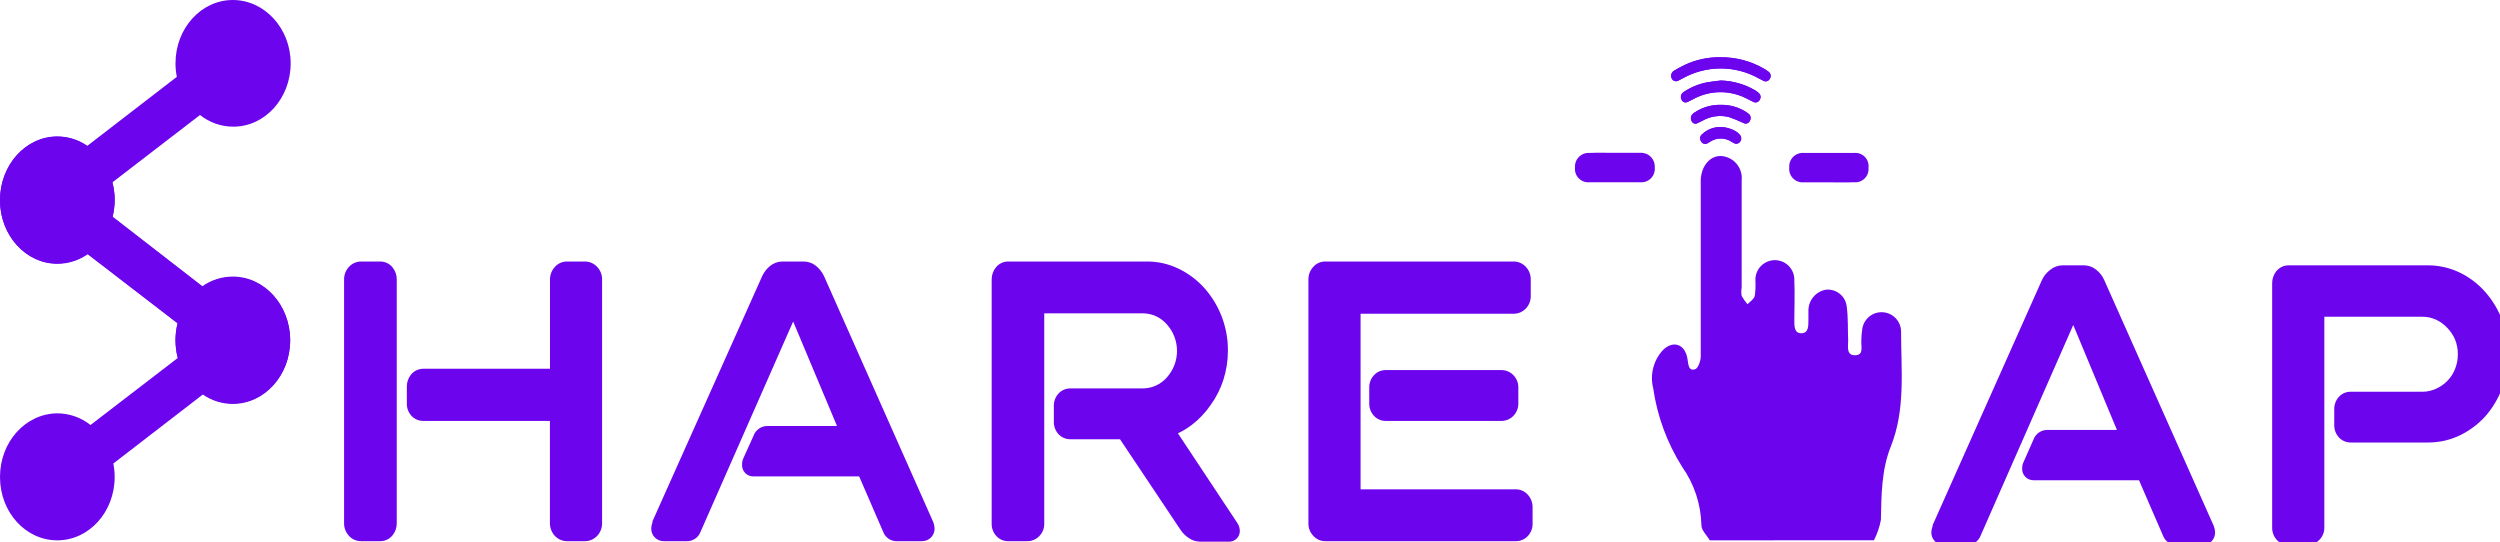
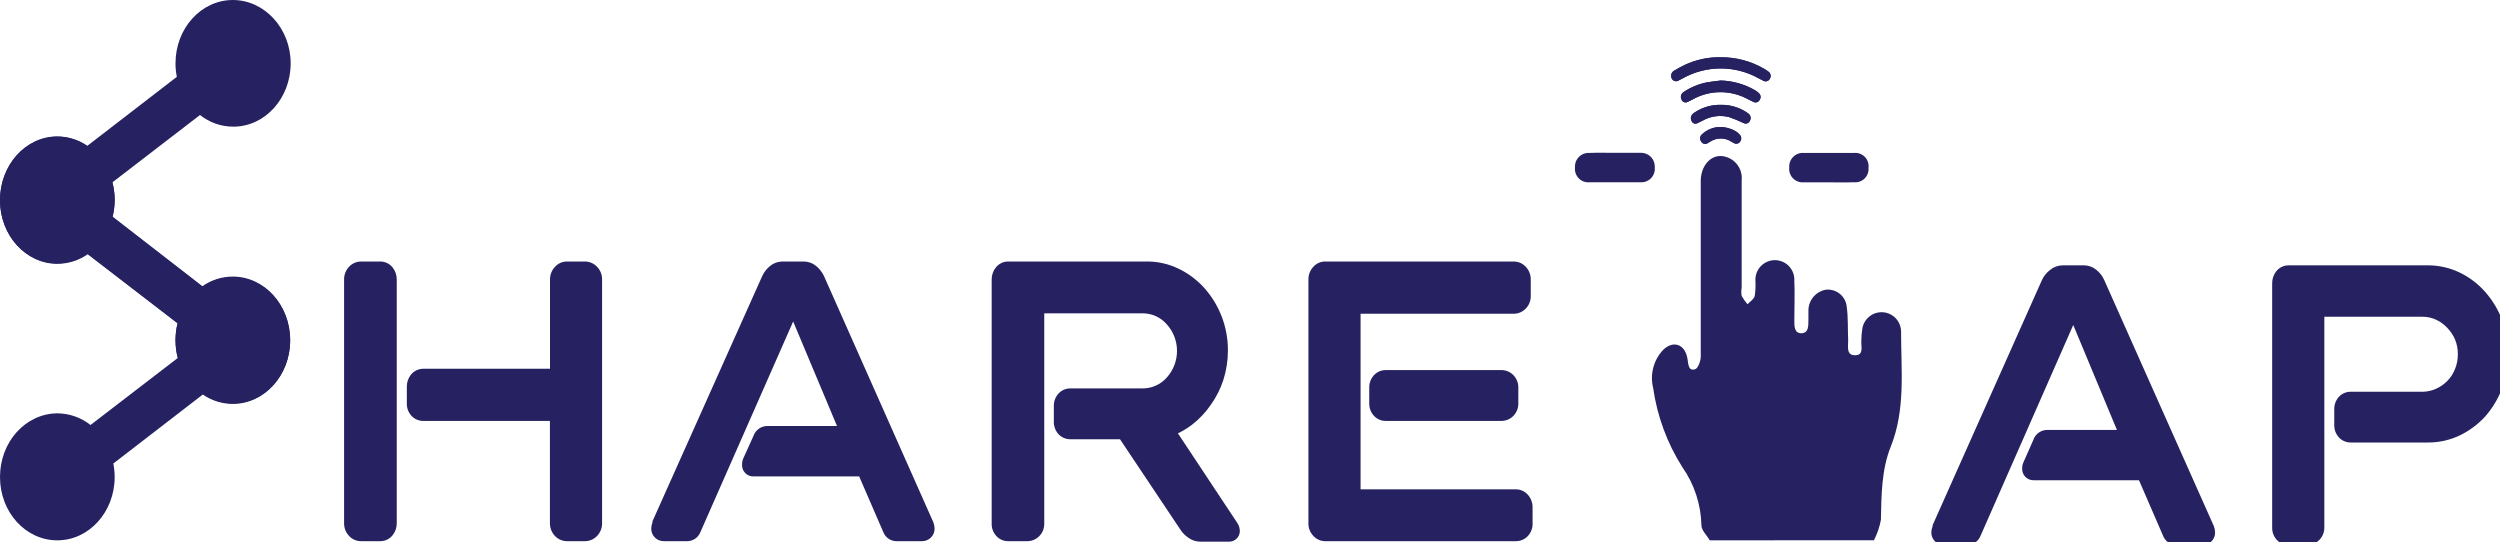
<svg xmlns="http://www.w3.org/2000/svg" id="Layer_1" data-name="Layer 1" viewBox="0 0 300 65">
  <defs>
-     <style>.cls-1{fill:#6c04ee;}</style>
+     <style>.cls-1{fill:#262262;}</style>
  </defs>
  <path class="cls-1" d="M206.44,6.87a9.71,9.71,0,0,0-4.26.92,14.52,14.52,0,0,0-1.34.73.71.71,0,0,0-.23.9.56.56,0,0,0,.77.27l.52-.27a9.36,9.36,0,0,1,9.17,0c.2.11.4.22.6.31a.57.57,0,0,0,.73-.31.62.62,0,0,0-.19-.82,4.52,4.52,0,0,0-.51-.34A10.25,10.25,0,0,0,206.44,6.87Zm.07,2.79c-.55.07-1.11.12-1.66.22A7.58,7.58,0,0,0,202,11.06a.68.68,0,0,0-.23.88.51.51,0,0,0,.73.29,5.6,5.6,0,0,0,.55-.27,6.86,6.86,0,0,1,6.55-.13c.28.14.55.29.84.42a.55.55,0,0,0,.71-.27.62.62,0,0,0-.12-.82,2.19,2.19,0,0,0-.46-.34A8.7,8.7,0,0,0,206.51,9.66Zm0,2.92a5.46,5.46,0,0,0-3.1.87,1.35,1.35,0,0,0-.35.28.68.68,0,0,0-.08.79.49.49,0,0,0,.68.27c.21-.09.41-.2.61-.3a4.32,4.32,0,0,1,3.2-.44,16.12,16.12,0,0,1,1.73.71.54.54,0,0,0,.77-.27.65.65,0,0,0-.18-.86,1.37,1.37,0,0,0-.21-.15A5.42,5.42,0,0,0,206.54,12.58Zm-.19,2.66a3.17,3.17,0,0,0-2.1.88.62.62,0,0,0-.12.81.54.54,0,0,0,.76.26,1.83,1.83,0,0,0,.3-.18,2.34,2.34,0,0,1,2.62,0,3,3,0,0,0,.35.19.56.56,0,0,0,.7-.28.61.61,0,0,0-.08-.76,2,2,0,0,0-.44-.39A3.71,3.71,0,0,0,206.35,15.24Z" />
  <path class="cls-1" d="M206.44,6.87a10.25,10.25,0,0,1,5.26,1.38,4.52,4.52,0,0,1,.51.34.62.62,0,0,1,.19.82.57.57,0,0,1-.73.31c-.2-.09-.4-.2-.6-.31a9.36,9.36,0,0,0-9.17,0l-.52.27a.56.56,0,0,1-.77-.27.71.71,0,0,1,.23-.9,14.52,14.52,0,0,1,1.34-.73A9.71,9.71,0,0,1,206.44,6.87Z" />
  <path class="cls-1" d="M206.51,9.66a8.7,8.7,0,0,1,4.09,1.16,2.19,2.19,0,0,1,.46.34.62.62,0,0,1,.12.82.55.55,0,0,1-.71.27c-.29-.13-.56-.28-.84-.42a6.86,6.86,0,0,0-6.55.13,5.6,5.6,0,0,1-.55.27.51.51,0,0,1-.73-.29.68.68,0,0,1,.23-.88,7.58,7.58,0,0,1,2.82-1.18C205.4,9.78,206,9.73,206.51,9.66Z" />
  <path class="cls-1" d="M206.54,12.58a5.42,5.42,0,0,1,3.07.9,1.37,1.37,0,0,1,.21.15.65.65,0,0,1,.18.86.54.54,0,0,1-.77.27,16.12,16.12,0,0,0-1.73-.71,4.32,4.32,0,0,0-3.2.44c-.2.1-.4.21-.61.3a.49.49,0,0,1-.68-.27.68.68,0,0,1,.08-.79,1.35,1.35,0,0,1,.35-.28A5.46,5.46,0,0,1,206.54,12.58Z" />
  <path class="cls-1" d="M206.35,15.24a3.71,3.71,0,0,1,2,.55,2,2,0,0,1,.44.39.61.61,0,0,1,.08.76.56.56,0,0,1-.7.28,3,3,0,0,1-.35-.19,2.34,2.34,0,0,0-2.62,0,1.83,1.83,0,0,1-.3.18.54.54,0,0,1-.76-.26.62.62,0,0,1,.12-.81A3.17,3.17,0,0,1,206.35,15.24Z" />
  <path class="cls-1" d="M205.17,64.84c-.34-.6-1-1.2-1-1.8a12.64,12.64,0,0,0-2.3-7,24.11,24.11,0,0,1-3.49-9.47,4.94,4.94,0,0,1,1.21-4.6c1.25-1.18,2.64-.64,2.91,1.11.11.66.11,1.5.93,1.22.34-.11.66-1,.66-1.51,0-6.71,0-13.42,0-20.13,0-.37,0-.74,0-1.12.09-1.66,1.13-2.86,2.43-2.82A2.65,2.65,0,0,1,209,21.65c0,4.29,0,8.57,0,12.86a2.84,2.84,0,0,0,0,1,6.09,6.09,0,0,0,.7,1c.3-.32.76-.59.87-1a8.88,8.88,0,0,0,.08-1.8,2.34,2.34,0,1,1,4.67,0c.07,1.58,0,3.17,0,4.75,0,.71,0,1.55.86,1.53s.82-.88.83-1.59c0-.37,0-.74,0-1.11a2.54,2.54,0,0,1,2.12-2.53,2.28,2.28,0,0,1,2.48,2.06c.18,1.33.11,2.69.17,4,0,.73-.25,1.83.83,1.81s.7-1,.75-1.74a9.2,9.2,0,0,1,.11-1.39,2.34,2.34,0,0,1,4.66.33c0,4.62.55,9.31-1.24,13.77-1.11,2.78-1.12,5.79-1.18,8.78a8.8,8.8,0,0,1-.84,2.45Z" />
  <path class="cls-1" d="M193.92,18.34c1,0,1.94,0,2.91,0a1.65,1.65,0,0,1,1.74,1.77,1.61,1.61,0,0,1-1.74,1.76c-2,0-4,0-6.06,0A1.6,1.6,0,0,1,189,20.12a1.64,1.64,0,0,1,1.74-1.77C191.82,18.31,192.87,18.34,193.92,18.34Z" />
  <path class="cls-1" d="M219.33,21.88c-1,0-1.94,0-2.9,0a1.61,1.61,0,0,1-1.72-1.78,1.63,1.63,0,0,1,1.75-1.75c2,0,4,0,6.06,0a1.59,1.59,0,0,1,1.7,1.78,1.59,1.59,0,0,1-1.74,1.74C221.43,21.91,220.38,21.88,219.33,21.88Z" />
  <path class="cls-1" d="M27.94,33.19a6.38,6.38,0,0,0-3.69,1.18l-10.76-8.3a8.51,8.51,0,0,0,.27-2.1,8.43,8.43,0,0,0-.27-2.09L24,13.8a6.4,6.4,0,0,0,4,1.4c3.8,0,6.88-3.4,6.88-7.6S31.74,0,27.94,0s-6.88,3.4-6.88,7.6a7.81,7.81,0,0,0,.16,1.62L10.48,17.5a6.4,6.4,0,0,0-3.6-1.13C3.08,16.37,0,19.78,0,24s3.08,7.61,6.88,7.61a6.4,6.4,0,0,0,3.6-1.13L21.3,38.8a8.1,8.1,0,0,0-.24,2c0,4.2,3.08,7.6,6.88,7.6s6.88-3.4,6.88-7.6S31.74,33.19,27.94,33.19Z" />
  <path class="cls-1" d="M6.88,31.66a6.39,6.39,0,0,0,3.69-1.19l10.76,8.3a8.26,8.26,0,0,0,0,4.19L10.86,51a6.45,6.45,0,0,0-4-1.4C3.08,49.64,0,53,0,57.24s3.08,7.6,6.88,7.6,6.88-3.4,6.88-7.6a8.72,8.72,0,0,0-.16-1.62l10.74-8.28a6.3,6.3,0,0,0,3.6,1.13c3.8,0,6.88-3.41,6.88-7.6s-3.08-7.6-6.88-7.6a6.37,6.37,0,0,0-3.6,1.12L13.52,26a8.61,8.61,0,0,0,.24-2c0-4.19-3.08-7.6-6.88-7.6S0,19.86,0,24.05,3.08,31.66,6.88,31.66Z" />
  <path class="cls-1" d="M42.29,33.55a1.21,1.21,0,0,1,.3-.83,1,1,0,0,1,.74-.34h2.3a.9.9,0,0,1,.71.34,1.29,1.29,0,0,1,.27.83V62.78a1.26,1.26,0,0,1-.27.82.87.87,0,0,1-.71.34h-2.3a.94.94,0,0,1-.74-.34,1.18,1.18,0,0,1-.3-.82Zm7.53,12.9a1.29,1.29,0,0,1,.27-.83.91.91,0,0,1,.72-.33H67V33.55a1.22,1.22,0,0,1,.31-.83,1,1,0,0,1,.7-.34h2.19a1,1,0,0,1,.76.34,1.22,1.22,0,0,1,.31.83V62.78a1.19,1.19,0,0,1-.31.82,1,1,0,0,1-.76.34H68a.92.92,0,0,1-.7-.34,1.19,1.19,0,0,1-.31-.82V49.51H50.81a.92.92,0,0,1-.72-.31,1.15,1.15,0,0,1-.27-.79Z" />
  <path class="cls-1" d="M70.17,64.94H68a2,2,0,0,1-1.44-.66,2.21,2.21,0,0,1-.57-1.5V50.51H50.81a1.91,1.91,0,0,1-1.46-.64,2.11,2.11,0,0,1-.53-1.46v-2a2.27,2.27,0,0,1,.5-1.46,1.93,1.93,0,0,1,1.49-.7H66V33.55a2.17,2.17,0,0,1,.57-1.5A1.93,1.93,0,0,1,68,31.38h2.19a2,2,0,0,1,1.49.67,2.13,2.13,0,0,1,.57,1.5V62.78a2.16,2.16,0,0,1-.57,1.5A2,2,0,0,1,70.17,64.94ZM67,48.51h1V62.78a.2.2,0,0,0,0,.15h2.15a.17.17,0,0,0,.06-.16V33.55c0-.1,0-.13,0-.15l-2.21,0s0,.07,0,.17V46.29H50.83s0,.05,0,.16v2a.45.45,0,0,0,0,.12ZM45.63,64.94h-2.3a1.93,1.93,0,0,1-1.48-.67,2.16,2.16,0,0,1-.56-1.49V33.55a2.2,2.2,0,0,1,.56-1.5,2,2,0,0,1,1.48-.67h2.3a1.9,1.9,0,0,1,1.48.71,2.27,2.27,0,0,1,.5,1.46V62.78a2.24,2.24,0,0,1-.5,1.45A1.87,1.87,0,0,1,45.63,64.94Zm-.07-31.59-2.23,0a.33.33,0,0,0,0,.17V62.78c0,.11,0,.14.05.15H45.6s0-.06,0-.16V33.55A.31.31,0,0,0,45.56,33.35Z" />
  <path class="cls-1" d="M111.08,63a3.59,3.59,0,0,1,.11.43.48.48,0,0,1-.55.55h-3.1a.71.71,0,0,1-.67-.49l-3.15-7.28H90.44c-.26,0-.39-.14-.39-.43a.67.67,0,0,1,.06-.3l1.21-2.69a.83.83,0,0,1,.83-.61H102L95.2,36.05,83.13,63.45a.7.7,0,0,1-.66.49H79.7a.48.48,0,0,1-.55-.55,3.59,3.59,0,0,1,.11-.43L92.38,33.55a2.24,2.24,0,0,1,.63-.83,1.38,1.38,0,0,1,.86-.34h2.6a1.38,1.38,0,0,1,.86.34,2.24,2.24,0,0,1,.63.83Z" />
  <path class="cls-1" d="M110.64,64.94h-3.1A1.7,1.7,0,0,1,106,63.86l-2.9-6.69H90.44a1.34,1.34,0,0,1-1.39-1.43A1.69,1.69,0,0,1,89.2,55l1.21-2.68a1.77,1.77,0,0,1,1.74-1.2h8.29L95.18,38.58,84.05,63.85a1.71,1.71,0,0,1-1.58,1.09H79.7a1.49,1.49,0,0,1-1.55-1.55,2.34,2.34,0,0,1,.15-.72l0-.12L91.46,33.14a3.39,3.39,0,0,1,.92-1.2,2.34,2.34,0,0,1,1.49-.56h2.6a2.34,2.34,0,0,1,1.49.56,3.56,3.56,0,0,1,.92,1.19L112,62.67a2.52,2.52,0,0,1,.15.72A1.49,1.49,0,0,1,110.64,64.94Zm-2.9-2H110L97.05,34a1.19,1.19,0,0,0-.35-.45.51.51,0,0,0-.23-.12h-2.6a.51.51,0,0,0-.23.12,1.15,1.15,0,0,0-.35.46l-12.93,29h1.9l13-29.42,8.23,19.62-11.22,0-.91,2h13.06ZM91,55.85Z" />
  <path class="cls-1" d="M120.05,33.55a1.29,1.29,0,0,1,.27-.83.92.92,0,0,1,.72-.34h16.6a7.71,7.71,0,0,1,3.41.77,8.89,8.89,0,0,1,2.76,2.08,10,10,0,0,1,2.58,6.82,10.46,10.46,0,0,1-.5,3.24A9.86,9.86,0,0,1,144.51,48a9.39,9.39,0,0,1-2.11,2.11,7.71,7.71,0,0,1-2.6,1.25l7.86,11.87a.82.82,0,0,1,.11.42c0,.21-.11.31-.33.31H144a1.41,1.41,0,0,1-.8-.28,2.2,2.2,0,0,1-.69-.7l-7.53-11.31h-6.47a.9.9,0,0,1-.72-.31,1.11,1.11,0,0,1-.28-.79v-1.9a1.11,1.11,0,0,1,.28-.79.9.9,0,0,1,.72-.31h8.63A4.83,4.83,0,0,0,140.71,46a5.77,5.77,0,0,0,0-7.83,4.83,4.83,0,0,0-3.62-1.59H124.31V62.84a1.07,1.07,0,0,1-.31.79,1,1,0,0,1-.75.31H121a.92.92,0,0,1-.72-.31,1.13,1.13,0,0,1-.27-.79Z" />
  <path class="cls-1" d="M147.44,65H144a2.43,2.43,0,0,1-1.35-.44,3.46,3.46,0,0,1-1-1L134.4,52.71h-5.94a1.93,1.93,0,0,1-1.47-.64,2.16,2.16,0,0,1-.53-1.46v-1.9a2.12,2.12,0,0,1,.54-1.46,1.89,1.89,0,0,1,1.46-.64h8.63a3.84,3.84,0,0,0,2.9-1.28,4.77,4.77,0,0,0,0-6.44,3.82,3.82,0,0,0-2.9-1.29H125.31V62.84a2.07,2.07,0,0,1-.6,1.5,2,2,0,0,1-1.46.6H121a1.89,1.89,0,0,1-1.46-.64,2.12,2.12,0,0,1-.54-1.46V33.55a2.3,2.3,0,0,1,.51-1.47,1.9,1.9,0,0,1,1.49-.7h16.6a8.62,8.62,0,0,1,3.84.87,9.94,9.94,0,0,1,3.08,2.31,11.2,11.2,0,0,1,2.83,7.49,11.57,11.57,0,0,1-.55,3.55,10.9,10.9,0,0,1-1.52,3A10.51,10.51,0,0,1,143,51a9.45,9.45,0,0,1-1.65,1l7.15,10.79a1.79,1.79,0,0,1,.28,1A1.28,1.28,0,0,1,147.44,65ZM134.93,50.71h.54l7.82,11.76a1.49,1.49,0,0,0,.41.42A.52.52,0,0,0,144,63h2.33L138.2,50.79l1.35-.35a6.87,6.87,0,0,0,2.26-1.1,8.47,8.47,0,0,0,1.89-1.89A9.23,9.23,0,0,0,144.94,45a9.41,9.41,0,0,0,.45-2.93,9,9,0,0,0-2.32-6.15,7.93,7.93,0,0,0-2.46-1.85,6.77,6.77,0,0,0-3-.67H121.05s0,.06,0,.17V62.84a.44.44,0,0,0,0,.12l2.19,0,.06-.1V35.6h13.78a5.84,5.84,0,0,1,4.35,1.9,6.79,6.79,0,0,1,0,9.21,5.84,5.84,0,0,1-4.35,1.9h-8.63s0,0,0,.1v1.9a.22.22,0,0,0,0,.12Z" />
  <path class="cls-1" d="M162.27,59.72h19.65a.92.92,0,0,1,.69.34,1.18,1.18,0,0,1,.3.82v2a1.11,1.11,0,0,1-.3.76.92.92,0,0,1-.69.34H159a.9.9,0,0,1-.69-.34,1.11,1.11,0,0,1-.3-.76V33.55a1.21,1.21,0,0,1,.3-.83.94.94,0,0,1,.69-.34h22.64a1,1,0,0,1,.75.34,1.21,1.21,0,0,1,.3.83v2a1.13,1.13,0,0,1-.3.77,1,1,0,0,1-.75.33H162.27Zm3-13.21a1.09,1.09,0,0,1,.28-.79.9.9,0,0,1,.72-.31H180.2a.92.92,0,0,1,.69.31,1.07,1.07,0,0,1,.31.79v1.9a1.09,1.09,0,0,1-.31.79.92.92,0,0,1-.69.31H166.31a.9.9,0,0,1-.72-.31,1.11,1.11,0,0,1-.28-.79Z" />
  <path class="cls-1" d="M181.92,64.94H159a1.9,1.9,0,0,1-1.43-.67,2.08,2.08,0,0,1-.56-1.43V33.55a2.18,2.18,0,0,1,.56-1.5,1.9,1.9,0,0,1,1.43-.67h22.64a2,2,0,0,1,1.49.67,2.18,2.18,0,0,1,.56,1.5v2a2.1,2.1,0,0,1-.56,1.44,2,2,0,0,1-1.49.66H163.27V58.72h18.65a1.9,1.9,0,0,1,1.43.66,2.2,2.2,0,0,1,.56,1.5v2a2.08,2.08,0,0,1-.56,1.43A1.91,1.91,0,0,1,181.92,64.94ZM159,33.38s0,.06,0,.17V62.84s0,0,0,.09h22.87a.51.51,0,0,1,0-.1v-2a.23.23,0,0,0,0-.16H161.27V35.6h20.37a.13.13,0,0,0,.05-.1v-2c0-.11,0-.14-.05-.16Zm21.2,17.13H166.31a1.89,1.89,0,0,1-1.46-.64,2.12,2.12,0,0,1-.54-1.46v-1.9a2.12,2.12,0,0,1,.54-1.46,1.89,1.89,0,0,1,1.46-.64H180.2a2,2,0,0,1,1.4.6,2.09,2.09,0,0,1,.6,1.5v1.9a2.09,2.09,0,0,1-.6,1.5A2,2,0,0,1,180.2,50.51Zm-13.88-4.1a.77.77,0,0,0,0,.1v1.9a.24.24,0,0,0,0,.12l13.87,0v-.1l0-2Z" />
  <path class="cls-1" d="M264.69,63.42a2,2,0,0,1,.11.42.48.48,0,0,1-.55.55h-3.1a.7.7,0,0,1-.66-.49l-3.16-7.27H244.05c-.26,0-.39-.15-.39-.43a.75.75,0,0,1,.06-.31l1.22-2.69a.82.82,0,0,1,.83-.61h9.79l-6.75-16.08L236.75,63.9a.71.71,0,0,1-.67.49h-2.77a.49.49,0,0,1-.55-.55,3.2,3.2,0,0,1,.11-.42L246,34a2.31,2.31,0,0,1,.63-.82,1.35,1.35,0,0,1,.86-.34h2.6a1.33,1.33,0,0,1,.86.34,2.23,2.23,0,0,1,.64.82Z" />
  <path class="cls-1" d="M264.25,65.39h-3.1a1.69,1.69,0,0,1-1.57-1.07l-2.9-6.69H244.05a1.35,1.35,0,0,1-1.39-1.43,1.66,1.66,0,0,1,.15-.72L244,52.79a1.77,1.77,0,0,1,1.74-1.2h8.29L248.79,39,237.66,64.31a1.7,1.7,0,0,1-1.58,1.08h-2.77a1.48,1.48,0,0,1-1.55-1.55,2.28,2.28,0,0,1,.16-.72l0-.11,13.12-29.42A3.24,3.24,0,0,1,246,32.4a2.39,2.39,0,0,1,1.49-.56h2.6a2.34,2.34,0,0,1,1.49.56,3.16,3.16,0,0,1,.92,1.19l13.16,29.54a2.42,2.42,0,0,1,.15.71A1.47,1.47,0,0,1,264.25,65.39Zm-2.89-2h2.23l-12.93-29a1.2,1.2,0,0,0-.35-.46.41.41,0,0,0-.23-.11h-2.6a.49.49,0,0,0-.23.11,1.31,1.31,0,0,0-.35.46L234,63.39h1.9l13-29.41,8.24,19.61-11.22,0-.91,2H258ZM244.63,56.3h0Z" />
  <path class="cls-1" d="M273.66,34a1.26,1.26,0,0,1,.27-.82.89.89,0,0,1,.72-.34h16.66a7.74,7.74,0,0,1,3.41.76,8.7,8.7,0,0,1,2.73,2.08,10.28,10.28,0,0,1,1.86,3.06,10.59,10.59,0,0,1,0,7.52,9.88,9.88,0,0,1-1.86,3,8.76,8.76,0,0,1-2.73,2.05,7.74,7.74,0,0,1-3.41.76h-9.24a.92.92,0,0,1-.72-.3,1.18,1.18,0,0,1-.28-.8V49.11a1.16,1.16,0,0,1,.28-.8.93.93,0,0,1,.72-.31h8.58a5,5,0,0,0,2-.42,5.25,5.25,0,0,0,2.82-2.91,5.55,5.55,0,0,0,.41-2.17,5.37,5.37,0,0,0-.41-2.14,5.72,5.72,0,0,0-1.13-1.71,5.36,5.36,0,0,0-1.69-1.16,4.89,4.89,0,0,0-2-.43H277.92V63.29a1.07,1.07,0,0,1-.31.8,1,1,0,0,1-.74.3h-2.22a1,1,0,0,1-.72-.3,1.17,1.17,0,0,1-.27-.8Z" />
  <path class="cls-1" d="M276.87,65.39h-2.22a1.93,1.93,0,0,1-1.46-.63,2.14,2.14,0,0,1-.53-1.47V34a2.27,2.27,0,0,1,.5-1.46,1.9,1.9,0,0,1,1.49-.7h16.66a8.75,8.75,0,0,1,3.84.86A9.77,9.77,0,0,1,298.2,35,11.19,11.19,0,0,1,301,42.5a11.23,11.23,0,0,1-.76,4.13,11.08,11.08,0,0,1-2,3.33,10.08,10.08,0,0,1-3.05,2.28,8.75,8.75,0,0,1-3.84.86h-9.24a1.92,1.92,0,0,1-1.46-.63,2.15,2.15,0,0,1-.54-1.47V49.11a2.15,2.15,0,0,1,.54-1.47,1.89,1.89,0,0,1,1.46-.63h8.58a3.92,3.92,0,0,0,1.61-.35,4.31,4.31,0,0,0,1.38-.95,4.2,4.2,0,0,0,.92-1.42,4.6,4.6,0,0,0,.34-1.79,4.55,4.55,0,0,0-.33-1.75,4.63,4.63,0,0,0-.93-1.4,4.31,4.31,0,0,0-1.38-1,3.91,3.91,0,0,0-1.61-.34H278.92V63.29a2.07,2.07,0,0,1-.6,1.5A2,2,0,0,1,276.87,65.39Zm-2.2-31.55s0,0,0,.16V63.29a.55.55,0,0,0,0,.12l2.2,0,.05-.1V36.06h13.73a6,6,0,0,1,2.42.51,6.5,6.5,0,0,1,2,1.38,6.6,6.6,0,0,1,1.34,2,6.45,6.45,0,0,1,.49,2.53,6.58,6.58,0,0,1-.49,2.55,6.17,6.17,0,0,1-1.34,2.06,6.33,6.33,0,0,1-2,1.38,6,6,0,0,1-2.42.52h-8.57a.58.58,0,0,0,0,.1V51c0,.08,0,.12,0,.12l9.22,0a6.76,6.76,0,0,0,3-.66,8,8,0,0,0,2.43-1.82,9,9,0,0,0,1.67-2.73,9.58,9.58,0,0,0,0-6.78,9.42,9.42,0,0,0-1.67-2.76,7.7,7.7,0,0,0-2.43-1.85,6.76,6.76,0,0,0-3-.66Z" />
</svg>
